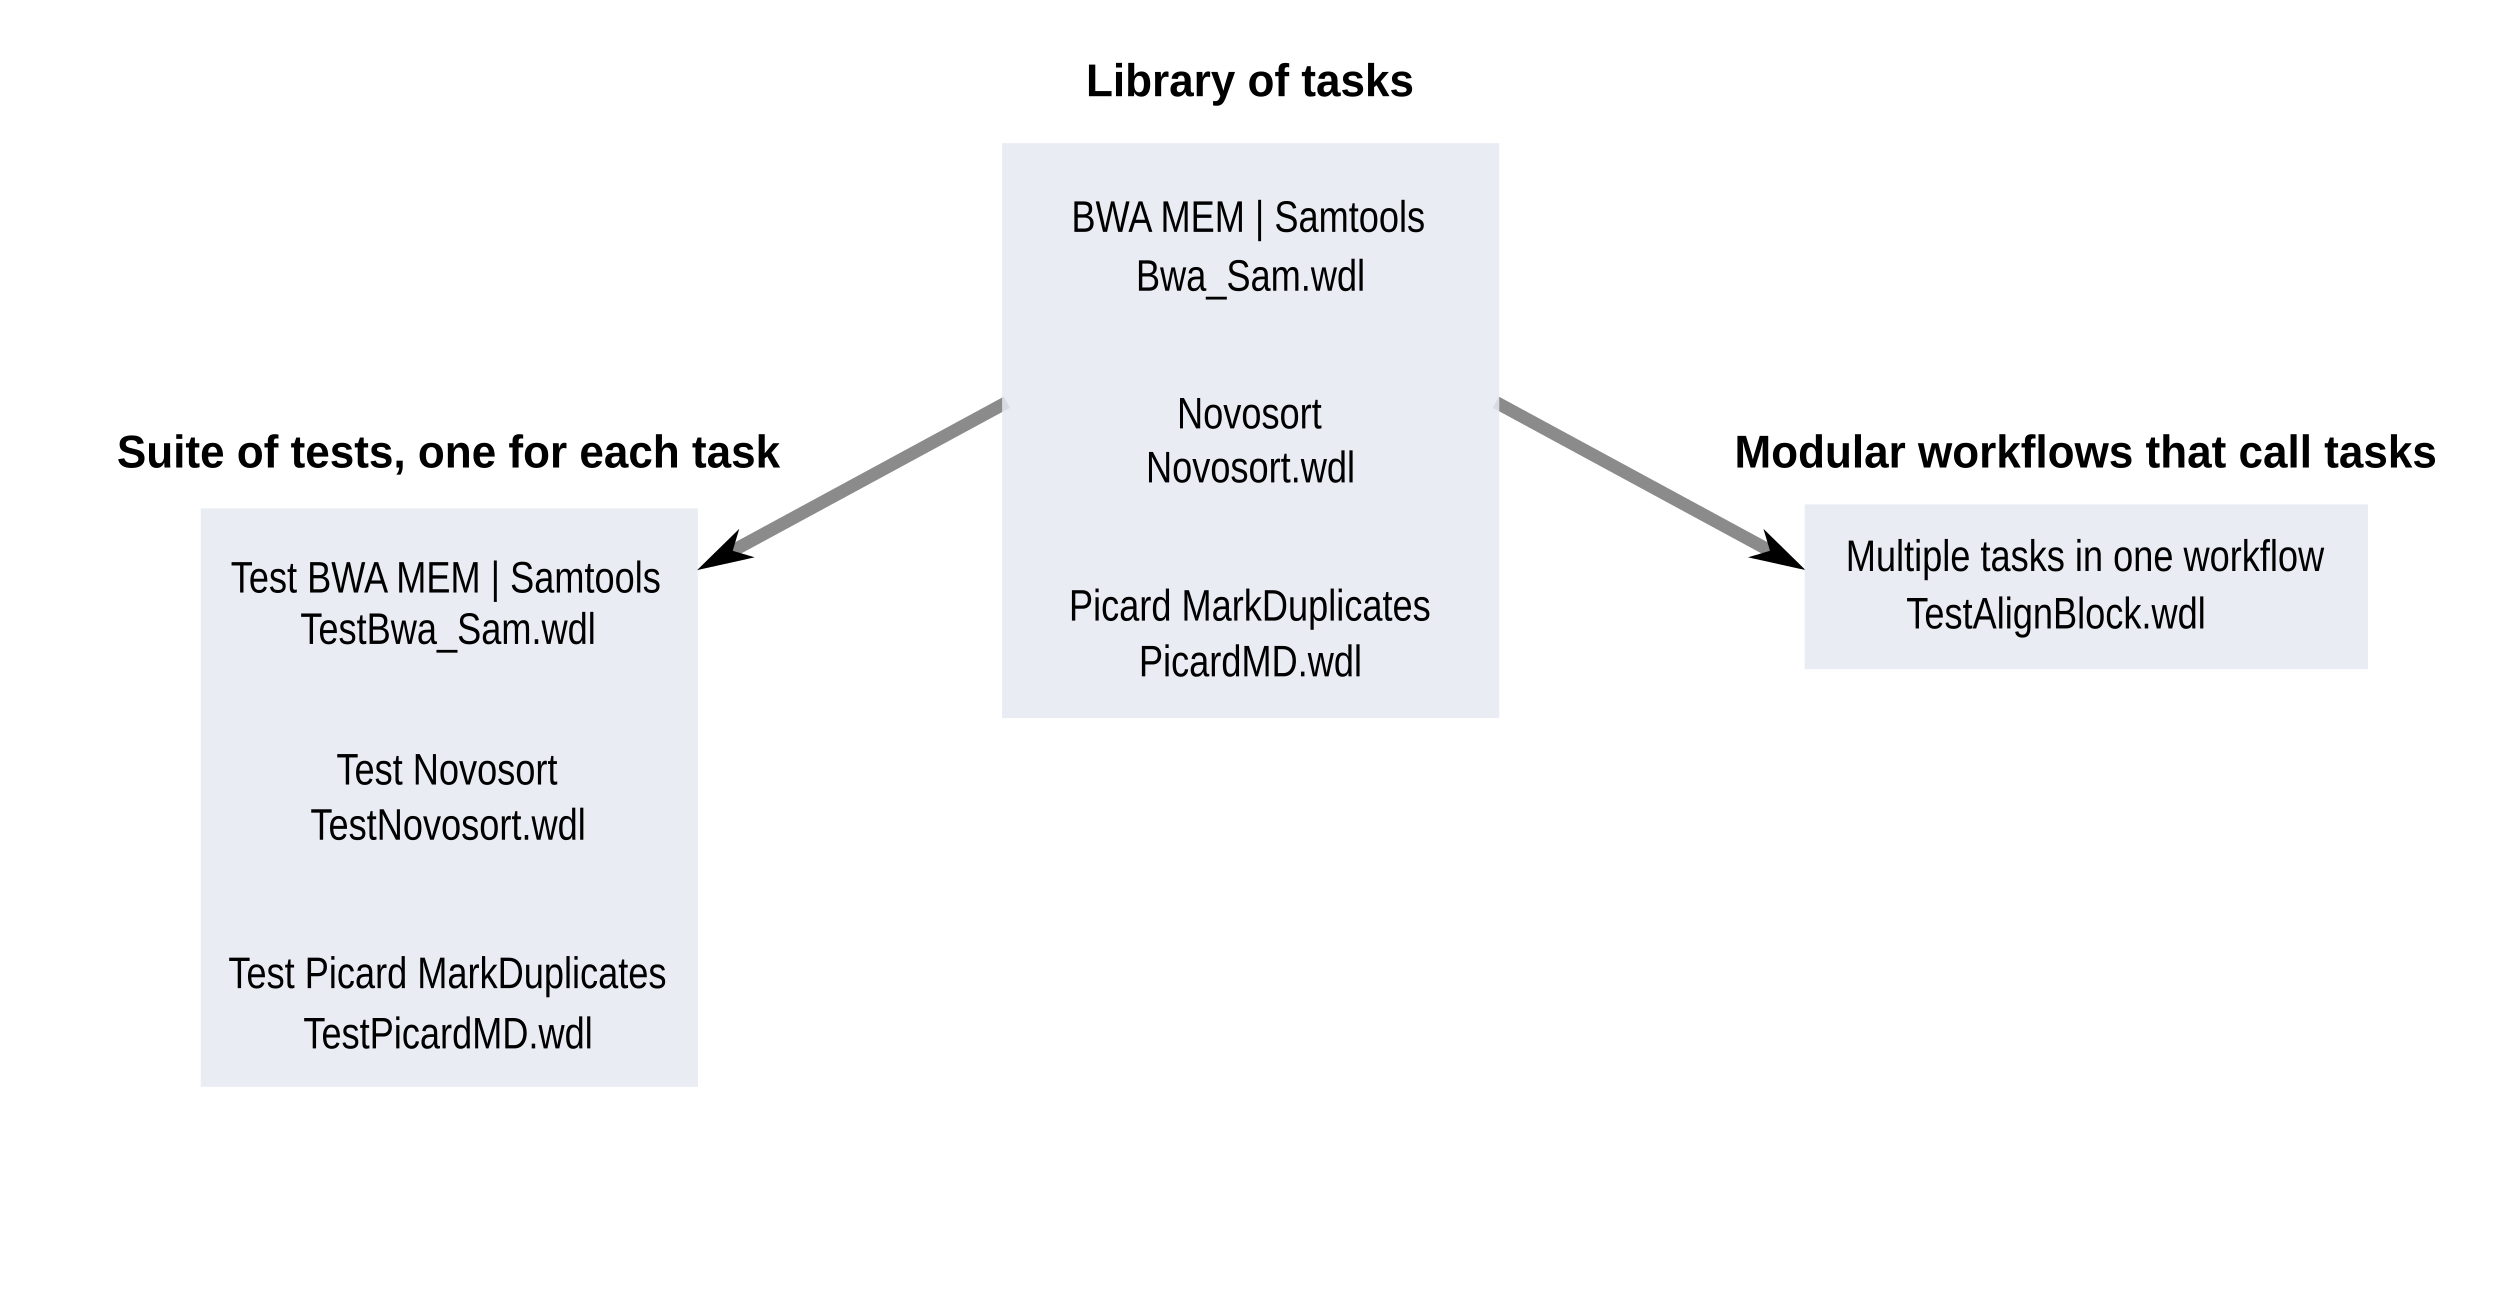
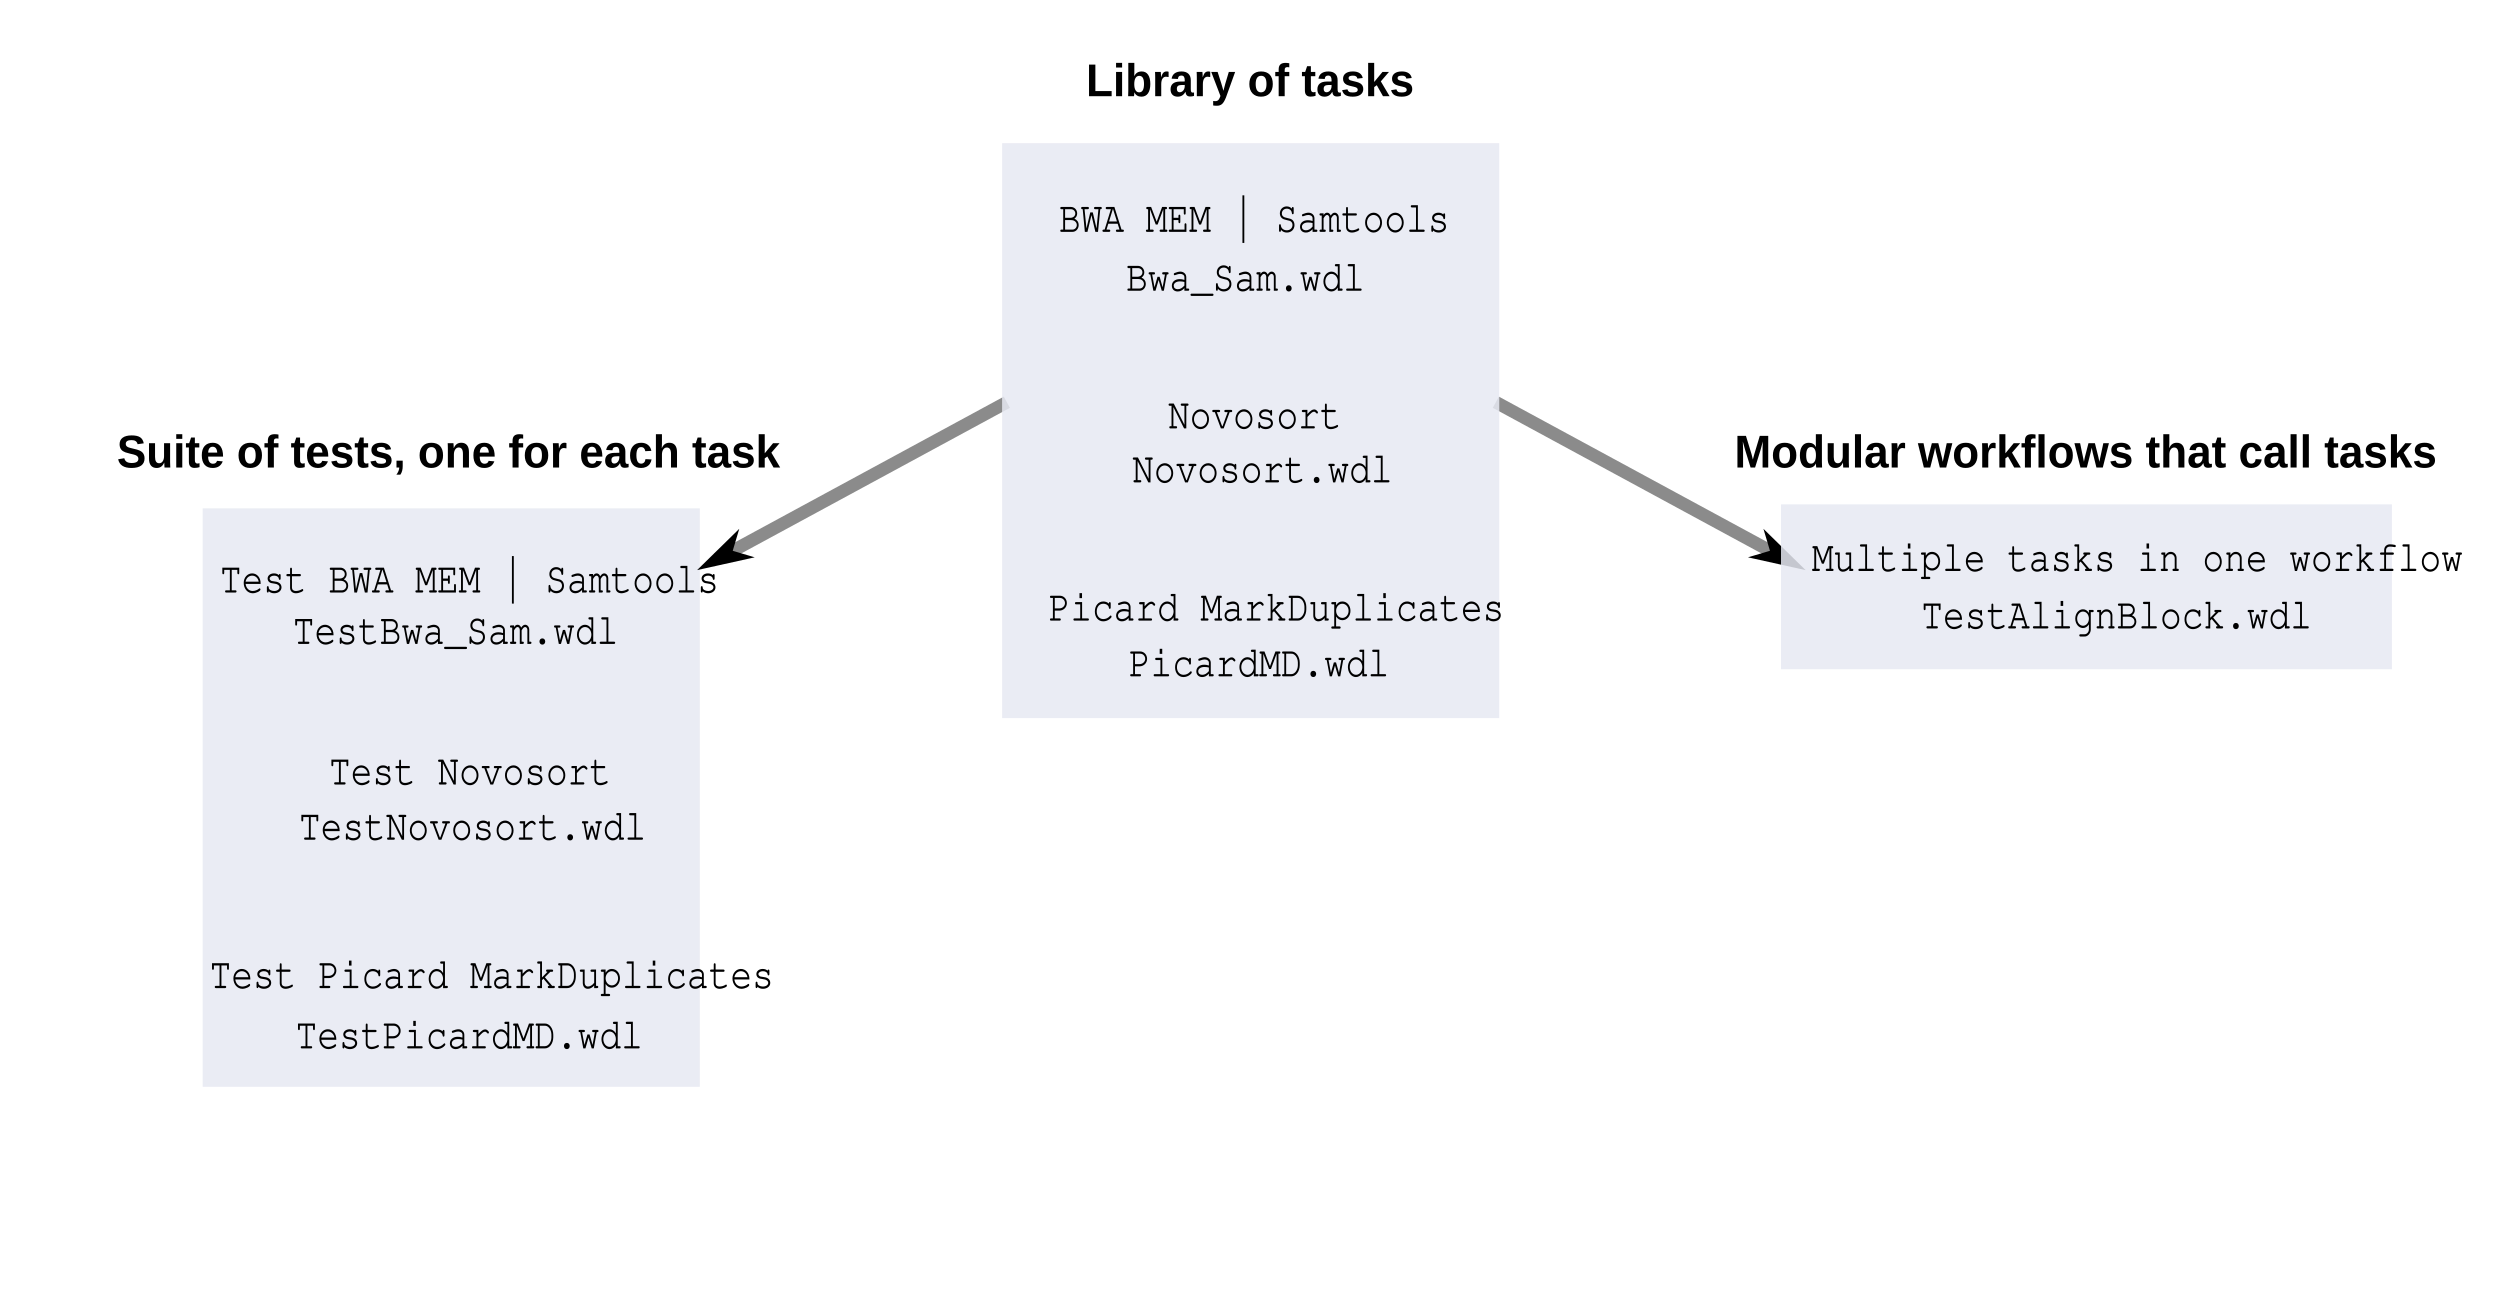
<svg xmlns="http://www.w3.org/2000/svg" xmlns:ns1="http://www.openswatchbook.org/uri/2009/osb" width="2000" height="1052.36" id="svg2" version="1.1">
  <defs id="defs4">
    <marker orient="auto" refY="0.0" refX="0.0" id="Arrow1Send" style="overflow:visible;">
      <path id="path4032" d="M 0.0,0.0 L 5.0,-5.0 L -12.5,0.0 L 5.0,5.0 L 0.0,0.0 z " style="fill-rule:evenodd;stroke:#000000;stroke-width:1.0pt;" transform="scale(0.2) rotate(180) translate(6,0)" />
    </marker>
    <marker orient="auto" refY="0.0" refX="0.0" id="Arrow1Lend" style="overflow:visible;">
      <path id="path4020" d="M 0.0,0.0 L 5.0,-5.0 L -12.5,0.0 L 5.0,5.0 L 0.0,0.0 z " style="fill-rule:evenodd;stroke:#000000;stroke-width:1.0pt;" transform="scale(0.8) rotate(180) translate(12.5,0)" />
    </marker>
    <linearGradient id="linearGradient5474" ns1:paint="solid">
      <stop style="stop-color:#000000;stop-opacity:1;" offset="0" id="stop5476" />
    </linearGradient>
    <marker orient="auto" refY="0.0" refX="0.0" id="Arrow2Mend" style="overflow:visible;">
      <path id="path4044" style="fill-rule:evenodd;stroke-width:0.625;stroke-linejoin:round;" d="M 8.719,4.034 L -2.207,0.016 L 8.719,-4.002 C 6.973,-1.63 6.983,1.616 8.719,4.034 z " transform="scale(0.6) rotate(180) translate(0,0)" />
    </marker>
    <marker orient="auto" refY="0.0" refX="0.0" id="Arrow1Mend" style="overflow:visible;">
      <path id="path4026" d="M 0.0,0.0 L 5.0,-5.0 L -12.5,0.0 L 5.0,5.0 L 0.0,0.0 z " style="fill-rule:evenodd;stroke:#000000;stroke-width:1.0pt;" transform="scale(0.4) rotate(180) translate(10,0)" />
    </marker>
    <marker style="overflow:visible" id="marker6013" refX="0" refY="0" orient="auto">
      <path transform="matrix(1.1,0,0,1.1,1.1,0)" d="M 8.719,4.034 -2.207,0.016 8.719,-4.002 c -1.745,2.372 -1.735,5.617 -6e-7,8.035 z" style="fill:#000000;fill-opacity:1;fill-rule:evenodd;stroke:#000000;stroke-width:0.625;stroke-linejoin:round;stroke-opacity:1" id="path6011" />
    </marker>
    <marker orient="auto" refY="0" refX="0" id="Arrow1Send-6" style="overflow:visible">
      <path id="path4032-8" d="M 0,0 5,-5 -12.5,0 5,5 0,0 z" style="fill-rule:evenodd;stroke:#000000;stroke-width:1pt" transform="matrix(-0.2,0,0,-0.2,-1.2,0)" />
    </marker>
  </defs>
  <g id="layer1" transform="translate(0,-0.00218262)">
    <g transform="translate(46.77098,-203.99)" id="layer1-7">
      <g id="g5446" transform="translate(-34,133.0182)">
-         <rect style="opacity:0.854;fill:#e7e9f2;fill-opacity:1;stroke-width:0.683" id="rect4589-9" width="397.719" height="462.758" x="147.816" y="477.649" />
+         <rect style="opacity:0.854;fill:#e7e9f2;fill-opacity:1;stroke-width:0.683" id="rect4589-9" width="397.719" height="462.758" x="149.364" y="477.649" />
        <text xml:space="preserve" style="font-size:36px;font-style:normal;font-variant:normal;font-weight:normal;font-stretch:normal;text-align:start;line-height:2%;letter-spacing:0px;word-spacing:0px;writing-mode:lr-tb;text-anchor:start;fill:#000000;fill-opacity:1;stroke:none;font-family:Arial;-inkscape-font-specification:Arial" x="82.508" y="435.483" id="text4646-3" transform="scale(0.9786479,1.021818)">
          <tspan id="tspan4644-6" x="82.508" y="435.483" style="font-size:36px;font-style:normal;font-variant:normal;font-weight:bold;font-stretch:normal;text-align:start;line-height:2%;writing-mode:lr-tb;text-anchor:start;font-family:Arial;-inkscape-font-specification:Arial Bold">Suite of tests, one for each task</tspan>
        </text>
-         <text xml:space="preserve" style="font-size:32px;font-style:normal;font-variant:normal;font-weight:normal;font-stretch:normal;text-align:start;line-height:4%;letter-spacing:0px;word-spacing:0px;writing-mode:lr-tb;text-anchor:start;fill:#000000;fill-opacity:1;stroke:none;font-family:Arial;-inkscape-font-specification:Arial" x="190.064" y="492.75" id="text4650-9" transform="scale(0.9041037,1.106068)">
-           <tspan x="190.064" y="492.75" style="font-size:32px;font-style:normal;font-variant:normal;font-weight:normal;font-stretch:normal;text-align:start;line-height:4%;writing-mode:lr-tb;text-anchor:start;font-family:Arial;-inkscape-font-specification:Arial" id="tspan4772">Test BWA MEM | Samtools</tspan>
+         <text xml:space="preserve" style="font-style:normal;font-variant:normal;font-weight:normal;font-stretch:normal;font-size:32px;line-height:4%;font-family:Courier;-inkscape-font-specification:'Courier, Normal';text-align:start;letter-spacing:0px;word-spacing:0px;writing-mode:lr-tb;text-anchor:start;fill:#000000;fill-opacity:1;stroke:none" x="180.464" y="492.75" id="text4650-9" transform="scale(0.9041037,1.106068)">
+           <tspan x="180.464" y="492.75" style="font-style:normal;font-variant:normal;font-weight:normal;font-stretch:normal;font-size:32px;line-height:4%;font-family:Courier;-inkscape-font-specification:'Courier, Normal';text-align:start;writing-mode:lr-tb;text-anchor:start" id="tspan4772">Test BWA MEM | Samtools</tspan>
        </text>
-         <text xml:space="preserve" style="font-size:32px;font-style:normal;font-variant:normal;font-weight:normal;font-stretch:normal;text-align:start;line-height:4%;letter-spacing:0px;word-spacing:0px;writing-mode:lr-tb;text-anchor:start;fill:#000000;fill-opacity:1;stroke:none;font-family:Arial;-inkscape-font-specification:Arial" x="283.556" y="631.593" id="text4654-4" transform="scale(0.9041037,1.106068)">
-           <tspan id="tspan4652-0" x="283.556" y="631.593" style="font-size:32px;font-style:normal;font-variant:normal;font-weight:normal;font-stretch:normal;text-align:start;line-height:4%;writing-mode:lr-tb;text-anchor:start;font-family:Arial;-inkscape-font-specification:Arial">Test Novosort</tspan>
+         <text xml:space="preserve" style="font-style:normal;font-variant:normal;font-weight:normal;font-stretch:normal;font-size:32px;line-height:4%;font-family:Courier;-inkscape-font-specification:'Courier, Normal';text-align:start;letter-spacing:0px;word-spacing:0px;writing-mode:lr-tb;text-anchor:start;fill:#000000;fill-opacity:1;stroke:none" x="276.972" y="631.593" id="text4654-4" transform="scale(0.9041037,1.106068)">
+           <tspan id="tspan4652-0" x="276.972" y="631.593" style="font-style:normal;font-variant:normal;font-weight:normal;font-stretch:normal;font-size:32px;line-height:4%;font-family:Courier;-inkscape-font-specification:'Courier, Normal';text-align:start;writing-mode:lr-tb;text-anchor:start">Test Novosort</tspan>
        </text>
-         <text xml:space="preserve" style="font-size:32px;font-style:normal;font-variant:normal;font-weight:normal;font-stretch:normal;text-align:start;line-height:4%;letter-spacing:0px;word-spacing:0px;writing-mode:lr-tb;text-anchor:start;fill:#000000;fill-opacity:1;stroke:none;font-family:Arial;-inkscape-font-specification:Arial" x="187.939" y="778.844" id="text4658-2" transform="scale(0.9041037,1.106068)">
-           <tspan id="tspan4656-4" x="187.939" y="778.844" style="font-size:32px;font-style:normal;font-variant:normal;font-weight:normal;font-stretch:normal;text-align:start;line-height:4%;writing-mode:lr-tb;text-anchor:start;font-family:Arial;-inkscape-font-specification:Arial">Test Picard MarkDuplicates</tspan>
+         <text xml:space="preserve" style="font-style:normal;font-variant:normal;font-weight:normal;font-stretch:normal;font-size:32px;line-height:4%;font-family:Courier;-inkscape-font-specification:'Courier, Normal';text-align:start;letter-spacing:0px;word-spacing:0px;writing-mode:lr-tb;text-anchor:start;fill:#000000;fill-opacity:1;stroke:none" x="171.339" y="778.844" id="text4658-2" transform="scale(0.9041037,1.106068)">
+           <tspan id="tspan4656-4" x="171.339" y="778.844" style="font-style:normal;font-variant:normal;font-weight:normal;font-stretch:normal;font-size:32px;line-height:4%;font-family:Courier;-inkscape-font-specification:'Courier, Normal';text-align:start;writing-mode:lr-tb;text-anchor:start">Test Picard MarkDuplicates</tspan>
        </text>
-         <text xml:space="preserve" style="font-size:32px;font-style:normal;font-variant:normal;font-weight:normal;font-stretch:normal;text-align:start;line-height:4%;letter-spacing:0px;word-spacing:0px;writing-mode:lr-tb;text-anchor:start;fill:#000000;fill-opacity:1;stroke:none;font-family:Arial;-inkscape-font-specification:Arial" x="251.611" y="529.896" id="text4650-9-7" transform="scale(0.9041037,1.106068)">
-           <tspan x="251.611" y="529.896" style="font-size:32px;font-style:normal;font-variant:normal;font-weight:normal;font-stretch:normal;text-align:start;line-height:4%;writing-mode:lr-tb;text-anchor:start;font-family:Arial;-inkscape-font-specification:Arial" id="tspan4772-9">TestBwa_Sam.wdl</tspan>
+         <text xml:space="preserve" style="font-style:normal;font-variant:normal;font-weight:normal;font-stretch:normal;font-size:32px;line-height:4%;font-family:Courier;-inkscape-font-specification:'Courier, Normal';text-align:start;letter-spacing:0px;word-spacing:0px;writing-mode:lr-tb;text-anchor:start;fill:#000000;fill-opacity:1;stroke:none" x="244.948" y="529.896" id="text4650-9-7" transform="scale(0.9041037,1.106068)">
+           <tspan x="244.948" y="529.896" style="font-style:normal;font-variant:normal;font-weight:normal;font-stretch:normal;font-size:32px;line-height:4%;font-family:Courier;-inkscape-font-specification:'Courier, Normal';text-align:start;writing-mode:lr-tb;text-anchor:start" id="tspan4772-9">TestBwa_Sam.wdl</tspan>
        </text>
-         <text xml:space="preserve" style="font-size:32px;font-style:normal;font-variant:normal;font-weight:normal;font-stretch:normal;text-align:start;line-height:4%;letter-spacing:0px;word-spacing:0px;writing-mode:lr-tb;text-anchor:start;fill:#000000;fill-opacity:1;stroke:none;font-family:Arial;-inkscape-font-specification:Arial" x="260.548" y="671.521" id="text4650-9-7-3" transform="scale(0.9041037,1.106068)">
-           <tspan x="260.548" y="671.521" style="font-size:32px;font-style:normal;font-variant:normal;font-weight:normal;font-stretch:normal;text-align:start;line-height:4%;writing-mode:lr-tb;text-anchor:start;font-family:Arial;-inkscape-font-specification:Arial" id="tspan4772-9-8">TestNovosort.wdl</tspan>
+         <text xml:space="preserve" style="font-style:normal;font-variant:normal;font-weight:normal;font-stretch:normal;font-size:32px;line-height:4%;font-family:Courier;-inkscape-font-specification:'Courier, Normal';text-align:start;letter-spacing:0px;word-spacing:0px;writing-mode:lr-tb;text-anchor:start;fill:#000000;fill-opacity:1;stroke:none" x="250.386" y="671.521" id="text4650-9-7-3" transform="scale(0.9041037,1.106068)">
+           <tspan x="250.386" y="671.521" style="font-style:normal;font-variant:normal;font-weight:normal;font-stretch:normal;font-size:32px;line-height:4%;font-family:Courier;-inkscape-font-specification:'Courier, Normal';text-align:start;writing-mode:lr-tb;text-anchor:start" id="tspan4772-9-8">TestNovosort.wdl</tspan>
        </text>
-         <text xml:space="preserve" style="font-size:32px;font-style:normal;font-variant:normal;font-weight:normal;font-stretch:normal;text-align:start;line-height:4%;letter-spacing:0px;word-spacing:0px;writing-mode:lr-tb;text-anchor:start;fill:#000000;fill-opacity:1;stroke:none;font-family:Arial;-inkscape-font-specification:Arial" x="254.298" y="822.468" id="text4650-9-7-3-0" transform="scale(0.9041037,1.106068)">
-           <tspan x="254.298" y="822.468" style="font-size:32px;font-style:normal;font-variant:normal;font-weight:normal;font-stretch:normal;text-align:start;line-height:4%;writing-mode:lr-tb;text-anchor:start;font-family:Arial;-inkscape-font-specification:Arial" id="tspan4772-9-8-2">TestPicardMD.wdl</tspan>
+         <text xml:space="preserve" style="font-style:normal;font-variant:normal;font-weight:normal;font-stretch:normal;font-size:32px;line-height:4%;font-family:Courier;-inkscape-font-specification:'Courier, Normal';text-align:start;letter-spacing:0px;word-spacing:0px;writing-mode:lr-tb;text-anchor:start;fill:#000000;fill-opacity:1;stroke:none" x="247.417" y="822.468" id="text4650-9-7-3-0" transform="scale(0.9041037,1.106068)">
+           <tspan x="247.417" y="822.468" style="font-style:normal;font-variant:normal;font-weight:normal;font-stretch:normal;font-size:32px;line-height:4%;font-family:Courier;-inkscape-font-specification:'Courier, Normal';text-align:start;writing-mode:lr-tb;text-anchor:start" id="tspan4772-9-8-2">TestPicardMD.wdl</tspan>
        </text>
      </g>
      <path style="fill:none;stroke:#8b8b8b;stroke-width:10.218;stroke-linecap:butt;stroke-linejoin:miter;stroke-miterlimit:4;stroke-opacity:1;stroke-dasharray:none;marker-end:url(#Arrow1Send)" d="M 758.715,525.779 526.94,651.386" id="path5472" />
      <path style="fill:none;stroke:#8b8b8b;stroke-width:10.218;stroke-linecap:butt;stroke-linejoin:miter;stroke-miterlimit:4;stroke-opacity:1;stroke-dasharray:none;marker-end:url(#Arrow1Send)" d="m 1149.894,525.779 231.774,125.606" id="path5472-8" />
      <g id="g5429" transform="translate(0,-154)">
        <rect style="opacity:0.854;fill:#e7e9f2;fill-opacity:1;stroke-width:0.683" id="rect4589" width="397.719" height="459.961" x="754.915" y="472.517" />
-         <text xml:space="preserve" style="font-size:36px;font-style:normal;font-variant:normal;font-weight:normal;font-stretch:normal;text-align:start;line-height:2%;letter-spacing:0px;word-spacing:0px;writing-mode:lr-tb;text-anchor:start;fill:#000000;fill-opacity:1;stroke:none;font-family:Arial;-inkscape-font-specification:Arial" x="839.962" y="425.675" id="text4646" transform="scale(0.9786479,1.021818)">
-           <tspan id="tspan4644" x="839.962" y="425.675" style="font-size:36px;font-style:normal;font-variant:normal;font-weight:bold;font-stretch:normal;text-align:start;line-height:2%;writing-mode:lr-tb;text-anchor:start;font-family:Arial;-inkscape-font-specification:Arial Bold">Library of tasks</tspan>
+         <text xml:space="preserve" style="font-style:normal;font-variant:normal;font-weight:normal;font-stretch:normal;font-size:36px;line-height:2%;font-family:Arial;-inkscape-font-specification:Arial;text-align:start;letter-spacing:0px;word-spacing:0px;writing-mode:lr-tb;text-anchor:start;fill:#000000;fill-opacity:1;stroke:none" x="840.032" y="425.675" id="text4646" transform="scale(0.9786479,1.021818)">
+           <tspan id="tspan4644" x="840.032" y="425.675" style="font-style:normal;font-variant:normal;font-weight:bold;font-stretch:normal;font-size:36px;line-height:2%;font-family:Arial;-inkscape-font-specification:'Arial Bold';text-align:start;writing-mode:lr-tb;text-anchor:start">Library of tasks</tspan>
        </text>
-         <text xml:space="preserve" style="font-size:32px;font-style:normal;font-variant:normal;font-weight:normal;font-stretch:normal;text-align:start;line-height:4%;letter-spacing:0px;word-spacing:0px;writing-mode:lr-tb;text-anchor:start;fill:#000000;fill-opacity:1;stroke:none;font-family:Arial;-inkscape-font-specification:Arial" x="896.322" y="491.354" id="text4650" transform="scale(0.9041037,1.106068)">
-           <tspan id="tspan4648" x="896.322" y="491.354" style="font-size:32px;font-style:normal;font-variant:normal;font-weight:normal;font-stretch:normal;text-align:start;line-height:4%;writing-mode:lr-tb;text-anchor:start;font-family:Arial;-inkscape-font-specification:Arial">BWA MEM | Samtools</tspan>
+         <text xml:space="preserve" style="font-style:normal;font-variant:normal;font-weight:normal;font-stretch:normal;font-size:32px;line-height:4%;font-family:Courier;-inkscape-font-specification:'Courier, Normal';text-align:start;letter-spacing:0px;word-spacing:0px;writing-mode:lr-tb;text-anchor:start;fill:#000000;fill-opacity:1;stroke:none" x="885.251" y="491.354" id="text4650" transform="scale(0.9041037,1.106068)">
+           <tspan id="tspan4648" x="885.251" y="491.354" style="font-style:normal;font-variant:normal;font-weight:normal;font-stretch:normal;font-size:32px;line-height:4%;font-family:Courier;-inkscape-font-specification:'Courier, Normal';text-align:start;writing-mode:lr-tb;text-anchor:start">BWA MEM | Samtools</tspan>
        </text>
-         <text xml:space="preserve" style="font-size:32px;font-style:normal;font-variant:normal;font-weight:normal;font-stretch:normal;text-align:start;line-height:4%;letter-spacing:0px;word-spacing:0px;writing-mode:lr-tb;text-anchor:start;fill:#000000;fill-opacity:1;stroke:none;font-family:Arial;-inkscape-font-specification:Arial" x="989.767" y="633.538" id="text4654" transform="scale(0.9041037,1.106068)">
-           <tspan id="tspan4652" x="989.767" y="633.538" style="font-size:32px;font-style:normal;font-variant:normal;font-weight:normal;font-stretch:normal;text-align:start;line-height:4%;writing-mode:lr-tb;text-anchor:start;font-family:Arial;-inkscape-font-specification:Arial">Novosort</tspan>
+         <text xml:space="preserve" style="font-style:normal;font-variant:normal;font-weight:normal;font-stretch:normal;font-size:32px;line-height:4%;font-family:Courier;-inkscape-font-specification:'Courier, Normal';text-align:start;letter-spacing:0px;word-spacing:0px;writing-mode:lr-tb;text-anchor:start;fill:#000000;fill-opacity:1;stroke:none" x="981.759" y="633.538" id="text4654" transform="scale(0.9041037,1.106068)">
+           <tspan id="tspan4652" x="981.759" y="633.538" style="font-style:normal;font-variant:normal;font-weight:normal;font-stretch:normal;font-size:32px;line-height:4%;font-family:Courier;-inkscape-font-specification:'Courier, Normal';text-align:start;writing-mode:lr-tb;text-anchor:start">Novosort</tspan>
        </text>
-         <text xml:space="preserve" style="font-size:32px;font-style:normal;font-variant:normal;font-weight:normal;font-stretch:normal;text-align:start;line-height:4%;letter-spacing:0px;word-spacing:0px;writing-mode:lr-tb;text-anchor:start;fill:#000000;fill-opacity:1;stroke:none;font-family:Arial;-inkscape-font-specification:Arial" x="894.134" y="772.551" id="text4658" transform="scale(0.9041037,1.106068)">
-           <tspan id="tspan4656" x="894.134" y="772.551" style="font-size:32px;font-style:normal;font-variant:normal;font-weight:normal;font-stretch:normal;text-align:start;line-height:4%;writing-mode:lr-tb;text-anchor:start;font-family:Arial;-inkscape-font-specification:Arial">Picard MarkDuplicates</tspan>
+         <text xml:space="preserve" style="font-style:normal;font-variant:normal;font-weight:normal;font-stretch:normal;font-size:32px;line-height:4%;font-family:Courier;-inkscape-font-specification:'Courier, Normal';text-align:start;letter-spacing:0px;word-spacing:0px;writing-mode:lr-tb;text-anchor:start;fill:#000000;fill-opacity:1;stroke:none" x="876.126" y="772.551" id="text4658" transform="scale(0.9041037,1.106068)">
+           <tspan id="tspan4656" x="876.126" y="772.551" style="font-style:normal;font-variant:normal;font-weight:normal;font-stretch:normal;font-size:32px;line-height:4%;font-family:Courier;-inkscape-font-specification:'Courier, Normal';text-align:start;writing-mode:lr-tb;text-anchor:start">Picard MarkDuplicates</tspan>
        </text>
-         <text xml:space="preserve" style="font-size:32px;font-style:normal;font-variant:normal;font-weight:normal;font-stretch:normal;text-align:start;line-height:4%;letter-spacing:0px;word-spacing:0px;writing-mode:lr-tb;text-anchor:start;fill:#000000;fill-opacity:1;stroke:none;font-family:Arial;-inkscape-font-specification:Arial" x="953.431" y="533.966" id="text4650-9-7-3-4" transform="scale(0.9041037,1.106068)">
-           <tspan x="953.431" y="533.966" style="font-size:32px;font-style:normal;font-variant:normal;font-weight:normal;font-stretch:normal;text-align:start;line-height:4%;writing-mode:lr-tb;text-anchor:start;font-family:Arial;-inkscape-font-specification:Arial" id="tspan4772-9-8-8">Bwa_Sam.wdl</tspan>
+         <text xml:space="preserve" style="font-style:normal;font-variant:normal;font-weight:normal;font-stretch:normal;font-size:32px;line-height:4%;font-family:Courier;-inkscape-font-specification:'Courier, Normal';text-align:start;letter-spacing:0px;word-spacing:0px;writing-mode:lr-tb;text-anchor:start;fill:#000000;fill-opacity:1;stroke:none" x="944.642" y="533.966" id="text4650-9-7-3-4" transform="scale(0.9041037,1.106068)">
+           <tspan x="944.642" y="533.966" style="font-style:normal;font-variant:normal;font-weight:normal;font-stretch:normal;font-size:32px;line-height:4%;font-family:Courier;-inkscape-font-specification:'Courier, Normal';text-align:start;writing-mode:lr-tb;text-anchor:start" id="tspan4772-9-8-8">Bwa_Sam.wdl</tspan>
        </text>
-         <text xml:space="preserve" style="font-size:32px;font-style:normal;font-variant:normal;font-weight:normal;font-stretch:normal;text-align:start;line-height:4%;letter-spacing:0px;word-spacing:0px;writing-mode:lr-tb;text-anchor:start;fill:#000000;fill-opacity:1;stroke:none;font-family:Arial;-inkscape-font-specification:Arial" x="962.322" y="672.551" id="text4650-9-7-3-3" transform="scale(0.9041037,1.106068)">
-           <tspan x="962.322" y="672.551" style="font-size:32px;font-style:normal;font-variant:normal;font-weight:normal;font-stretch:normal;text-align:start;line-height:4%;writing-mode:lr-tb;text-anchor:start;font-family:Arial;-inkscape-font-specification:Arial" id="tspan4772-9-8-9">Novosort.wdl</tspan>
+         <text xml:space="preserve" style="font-style:normal;font-variant:normal;font-weight:normal;font-stretch:normal;font-size:32px;line-height:4%;font-family:Courier;-inkscape-font-specification:'Courier, Normal';text-align:start;letter-spacing:0px;word-spacing:0px;writing-mode:lr-tb;text-anchor:start;fill:#000000;fill-opacity:1;stroke:none" x="950.08" y="672.551" id="text4650-9-7-3-3" transform="scale(0.9041037,1.106068)">
+           <tspan x="950.08" y="672.551" style="font-style:normal;font-variant:normal;font-weight:normal;font-stretch:normal;font-size:32px;line-height:4%;font-family:Courier;-inkscape-font-specification:'Courier, Normal';text-align:start;writing-mode:lr-tb;text-anchor:start" id="tspan4772-9-8-9">Novosort.wdl</tspan>
        </text>
-         <text xml:space="preserve" style="font-size:32px;font-style:normal;font-variant:normal;font-weight:normal;font-stretch:normal;text-align:start;line-height:4%;letter-spacing:0px;word-spacing:0px;writing-mode:lr-tb;text-anchor:start;fill:#000000;fill-opacity:1;stroke:none;font-family:Arial;-inkscape-font-specification:Arial" x="956.056" y="812.856" id="text4650-9-7-3-05" transform="scale(0.9041037,1.106068)">
-           <tspan x="956.056" y="812.856" style="font-size:32px;font-style:normal;font-variant:normal;font-weight:normal;font-stretch:normal;text-align:start;line-height:4%;writing-mode:lr-tb;text-anchor:start;font-family:Arial;-inkscape-font-specification:Arial" id="tspan4772-9-8-22">PicardMD.wdl</tspan>
+         <text xml:space="preserve" style="font-style:normal;font-variant:normal;font-weight:normal;font-stretch:normal;font-size:32px;line-height:4%;font-family:Courier;-inkscape-font-specification:'Courier, Normal';text-align:start;letter-spacing:0px;word-spacing:0px;writing-mode:lr-tb;text-anchor:start;fill:#000000;fill-opacity:1;stroke:none" x="947.111" y="812.856" id="text4650-9-7-3-05" transform="scale(0.9041037,1.106068)">
+           <tspan x="947.111" y="812.856" style="font-style:normal;font-variant:normal;font-weight:normal;font-stretch:normal;font-size:32px;line-height:4%;font-family:Courier;-inkscape-font-specification:'Courier, Normal';text-align:start;writing-mode:lr-tb;text-anchor:start" id="tspan4772-9-8-22">PicardMD.wdl</tspan>
        </text>
      </g>
      <g id="g5463" transform="translate(-52,-81.07789)">
        <text xml:space="preserve" style="font-size:36px;font-style:normal;font-variant:normal;font-weight:normal;font-stretch:normal;text-align:start;line-height:2%;letter-spacing:0px;word-spacing:0px;writing-mode:lr-tb;text-anchor:start;fill:#000000;fill-opacity:1;stroke:none;font-family:Arial;-inkscape-font-specification:Arial" x="1423.21" y="645.008" id="text4646-3-4" transform="scale(0.9786479,1.021818)">
          <tspan id="tspan4644-6-1" x="1423.21" y="645.008" style="font-size:36px;font-style:normal;font-variant:normal;font-weight:bold;font-stretch:normal;text-align:start;line-height:2%;writing-mode:lr-tb;text-anchor:start;font-family:Arial;-inkscape-font-specification:Arial Bold">Modular workflows that call tasks</tspan>
        </text>
-         <rect style="opacity:0.854;fill:#e7e9f2;fill-opacity:1;stroke-width:0.664" id="rect4589-7-02" width="450.748" height="131.913" x="1448.894" y="-820.466" transform="scale(1,-1)" />
-         <text xml:space="preserve" style="font-size:32px;font-style:normal;font-variant:normal;font-weight:normal;font-stretch:normal;text-align:start;line-height:4%;letter-spacing:0px;word-spacing:0px;writing-mode:lr-tb;text-anchor:start;fill:#000000;fill-opacity:1;stroke:none;font-family:Arial;-inkscape-font-specification:Arial" x="1639.049" y="670.734" id="text4654-1" transform="scale(0.9041037,1.106068)">
-           <tspan y="670.734" x="1639.049" id="tspan3215">Multiple tasks in one workflow</tspan>
+         <rect style="opacity:0.854;fill:#e7e9f2;fill-opacity:1;stroke-width:0.664" id="rect4589-7-02" width="488.748" height="131.913" x="1430.031" y="-820.466" transform="scale(1,-1)" />
+         <text xml:space="preserve" style="font-style:normal;font-variant:normal;font-weight:normal;font-stretch:normal;font-size:32px;line-height:4%;font-family:Courier;-inkscape-font-specification:'Courier, Normal';text-align:start;letter-spacing:0px;word-spacing:0px;writing-mode:lr-tb;text-anchor:start;fill:#000000;fill-opacity:1;stroke:none" x="1609.022" y="670.734" id="text4654-1" transform="scale(0.9041037,1.106068)">
+           <tspan y="670.734" x="1609.022" id="tspan3215">Multiple tasks in one workflow</tspan>
        </text>
-         <text xml:space="preserve" style="font-size:32px;font-style:normal;font-variant:normal;font-weight:normal;font-stretch:normal;text-align:start;line-height:4%;letter-spacing:0px;word-spacing:0px;writing-mode:lr-tb;text-anchor:start;fill:#000000;fill-opacity:1;stroke:none;font-family:Arial;-inkscape-font-specification:Arial" x="1692.549" y="712.281" id="text4650-9-7-3-7" transform="scale(0.9041037,1.106068)">
-           <tspan x="1692.549" y="712.281" style="font-size:32px;font-style:normal;font-variant:normal;font-weight:normal;font-stretch:normal;text-align:start;line-height:4%;writing-mode:lr-tb;text-anchor:start;font-family:Arial;-inkscape-font-specification:Arial" id="tspan4772-9-8-3">TestAlignBlock.wdl</tspan>
+         <text xml:space="preserve" style="font-style:normal;font-variant:normal;font-weight:normal;font-stretch:normal;font-size:32px;line-height:4%;font-family:Courier;-inkscape-font-specification:'Courier, Normal';text-align:start;letter-spacing:0px;word-spacing:0px;writing-mode:lr-tb;text-anchor:start;fill:#000000;fill-opacity:1;stroke:none" x="1705.826" y="712.281" id="text4650-9-7-3-7" transform="scale(0.9041037,1.106068)">
+           <tspan x="1705.826" y="712.281" style="font-style:normal;font-variant:normal;font-weight:normal;font-stretch:normal;font-size:32px;line-height:4%;font-family:Courier;-inkscape-font-specification:'Courier, Normal';text-align:start;writing-mode:lr-tb;text-anchor:start" id="tspan4772-9-8-3">TestAlignBlock.wdl</tspan>
        </text>
      </g>
    </g>
  </g>
</svg>
